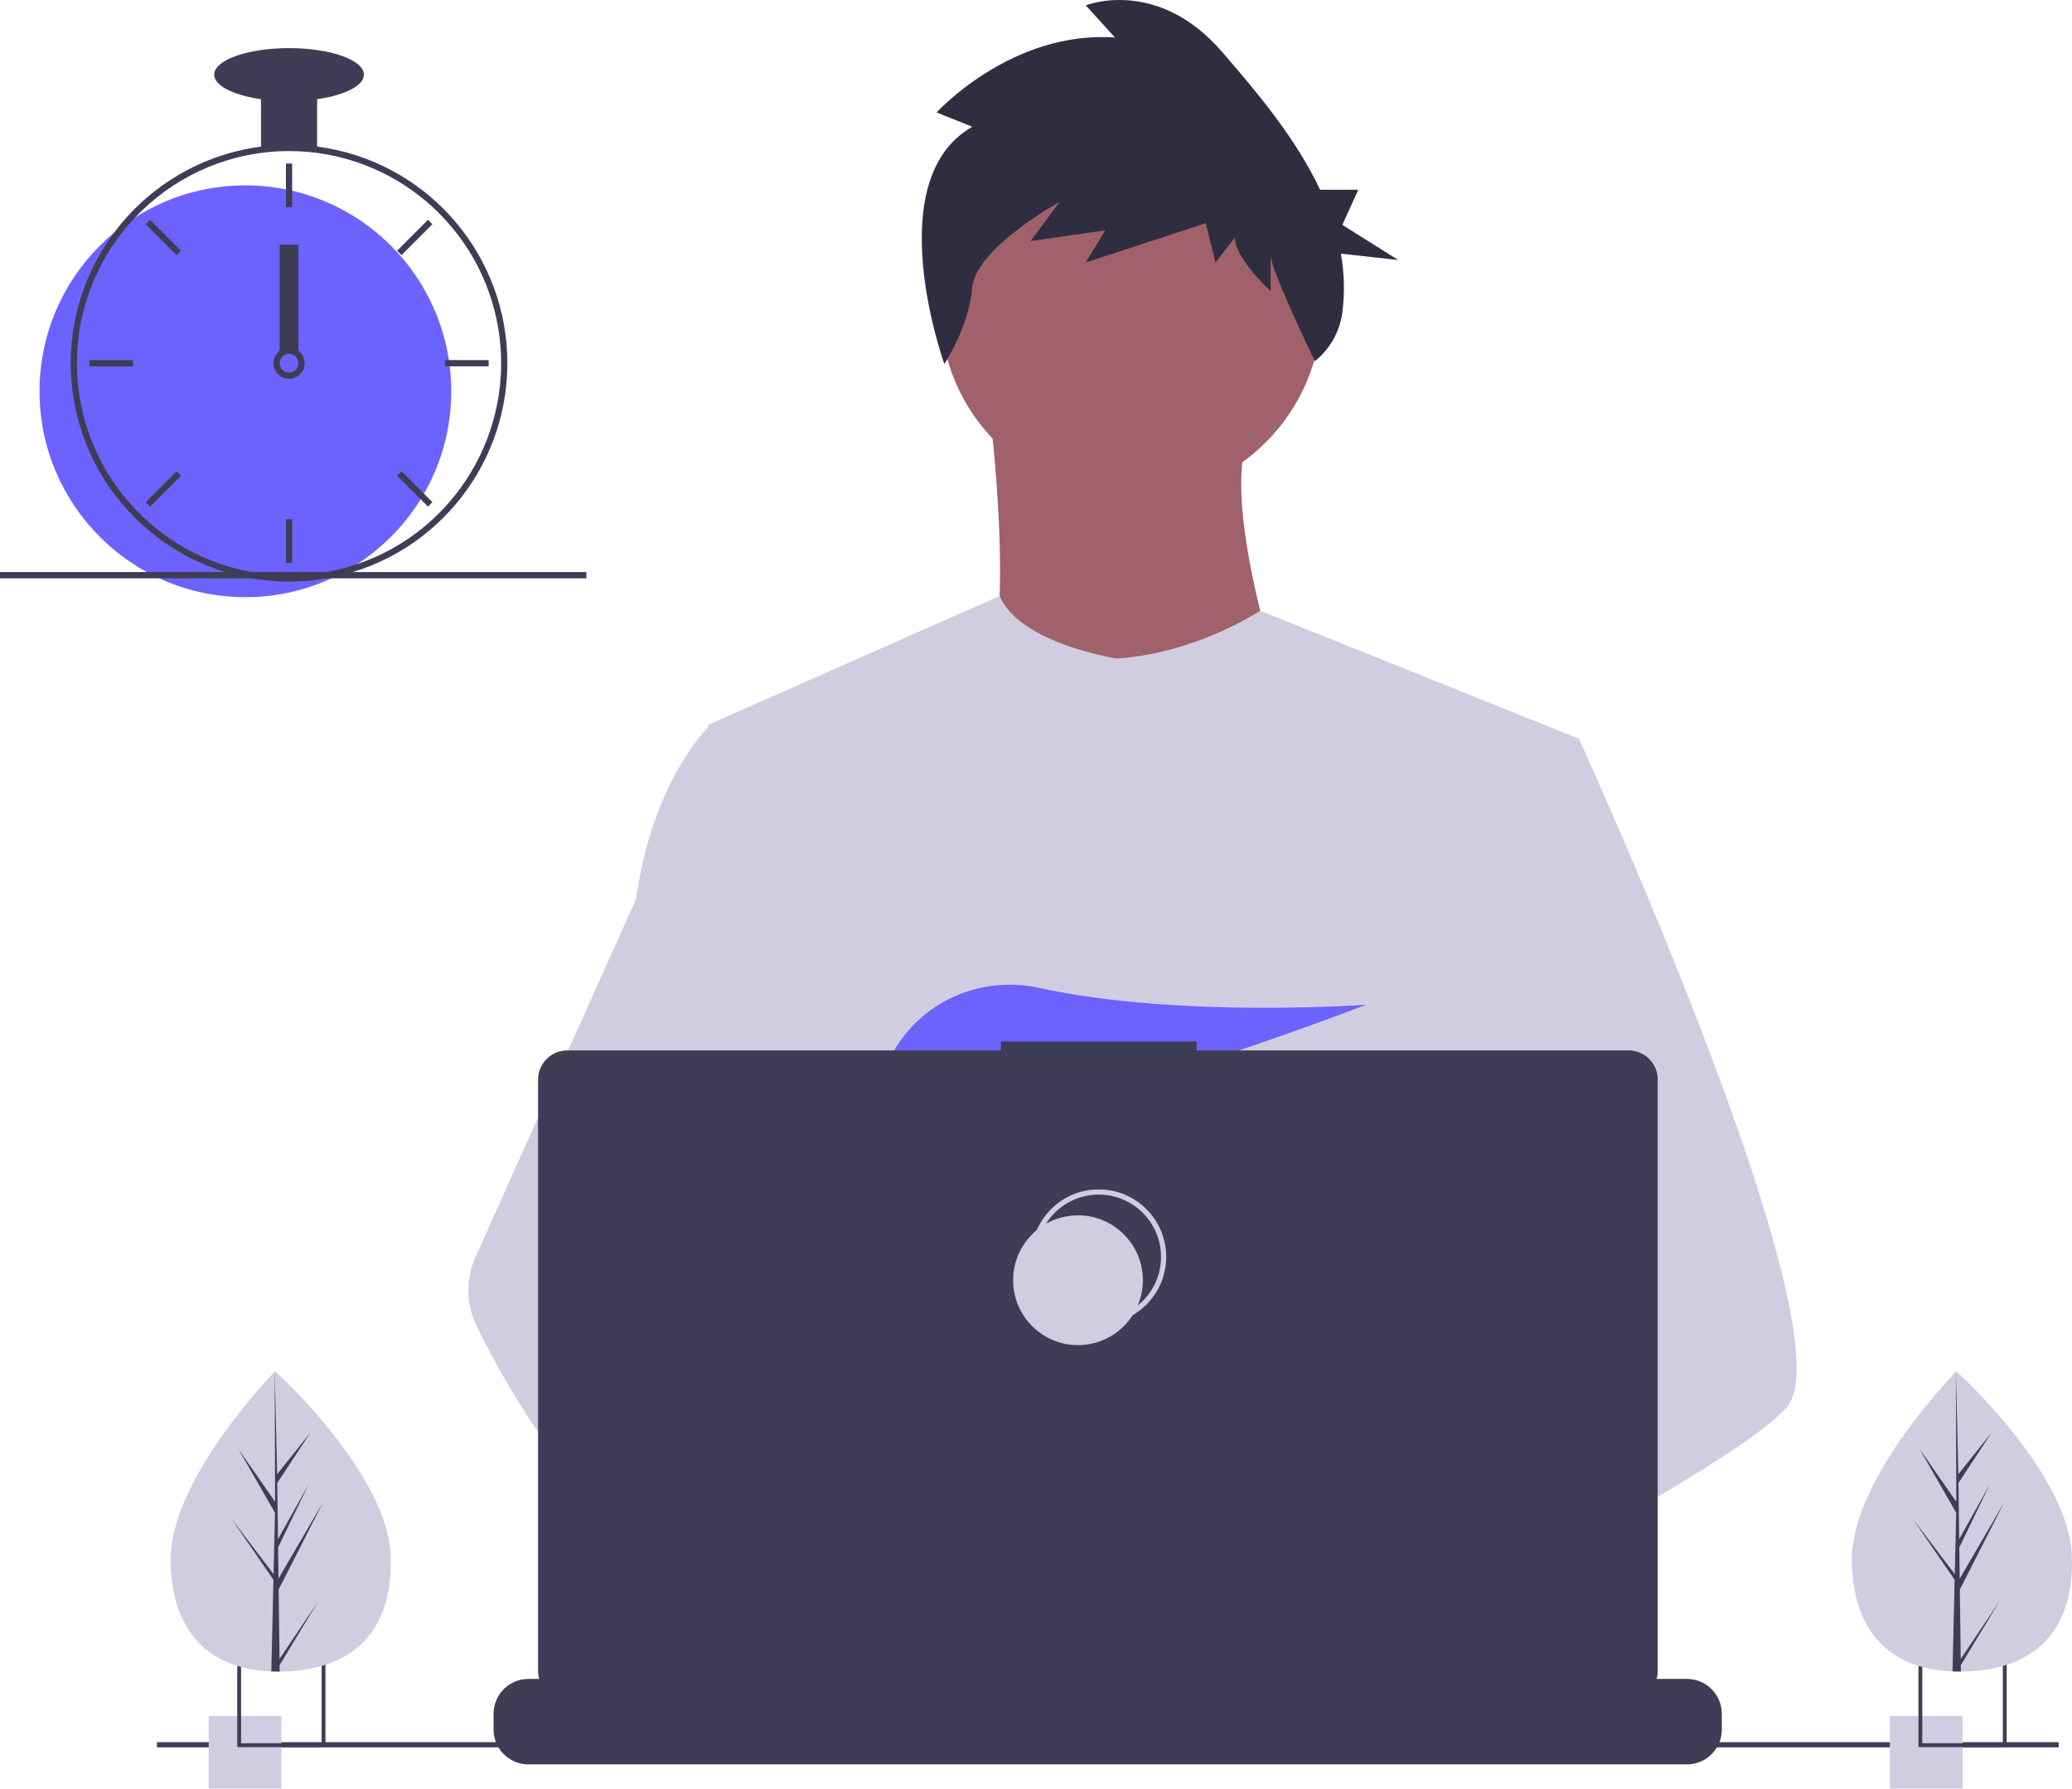
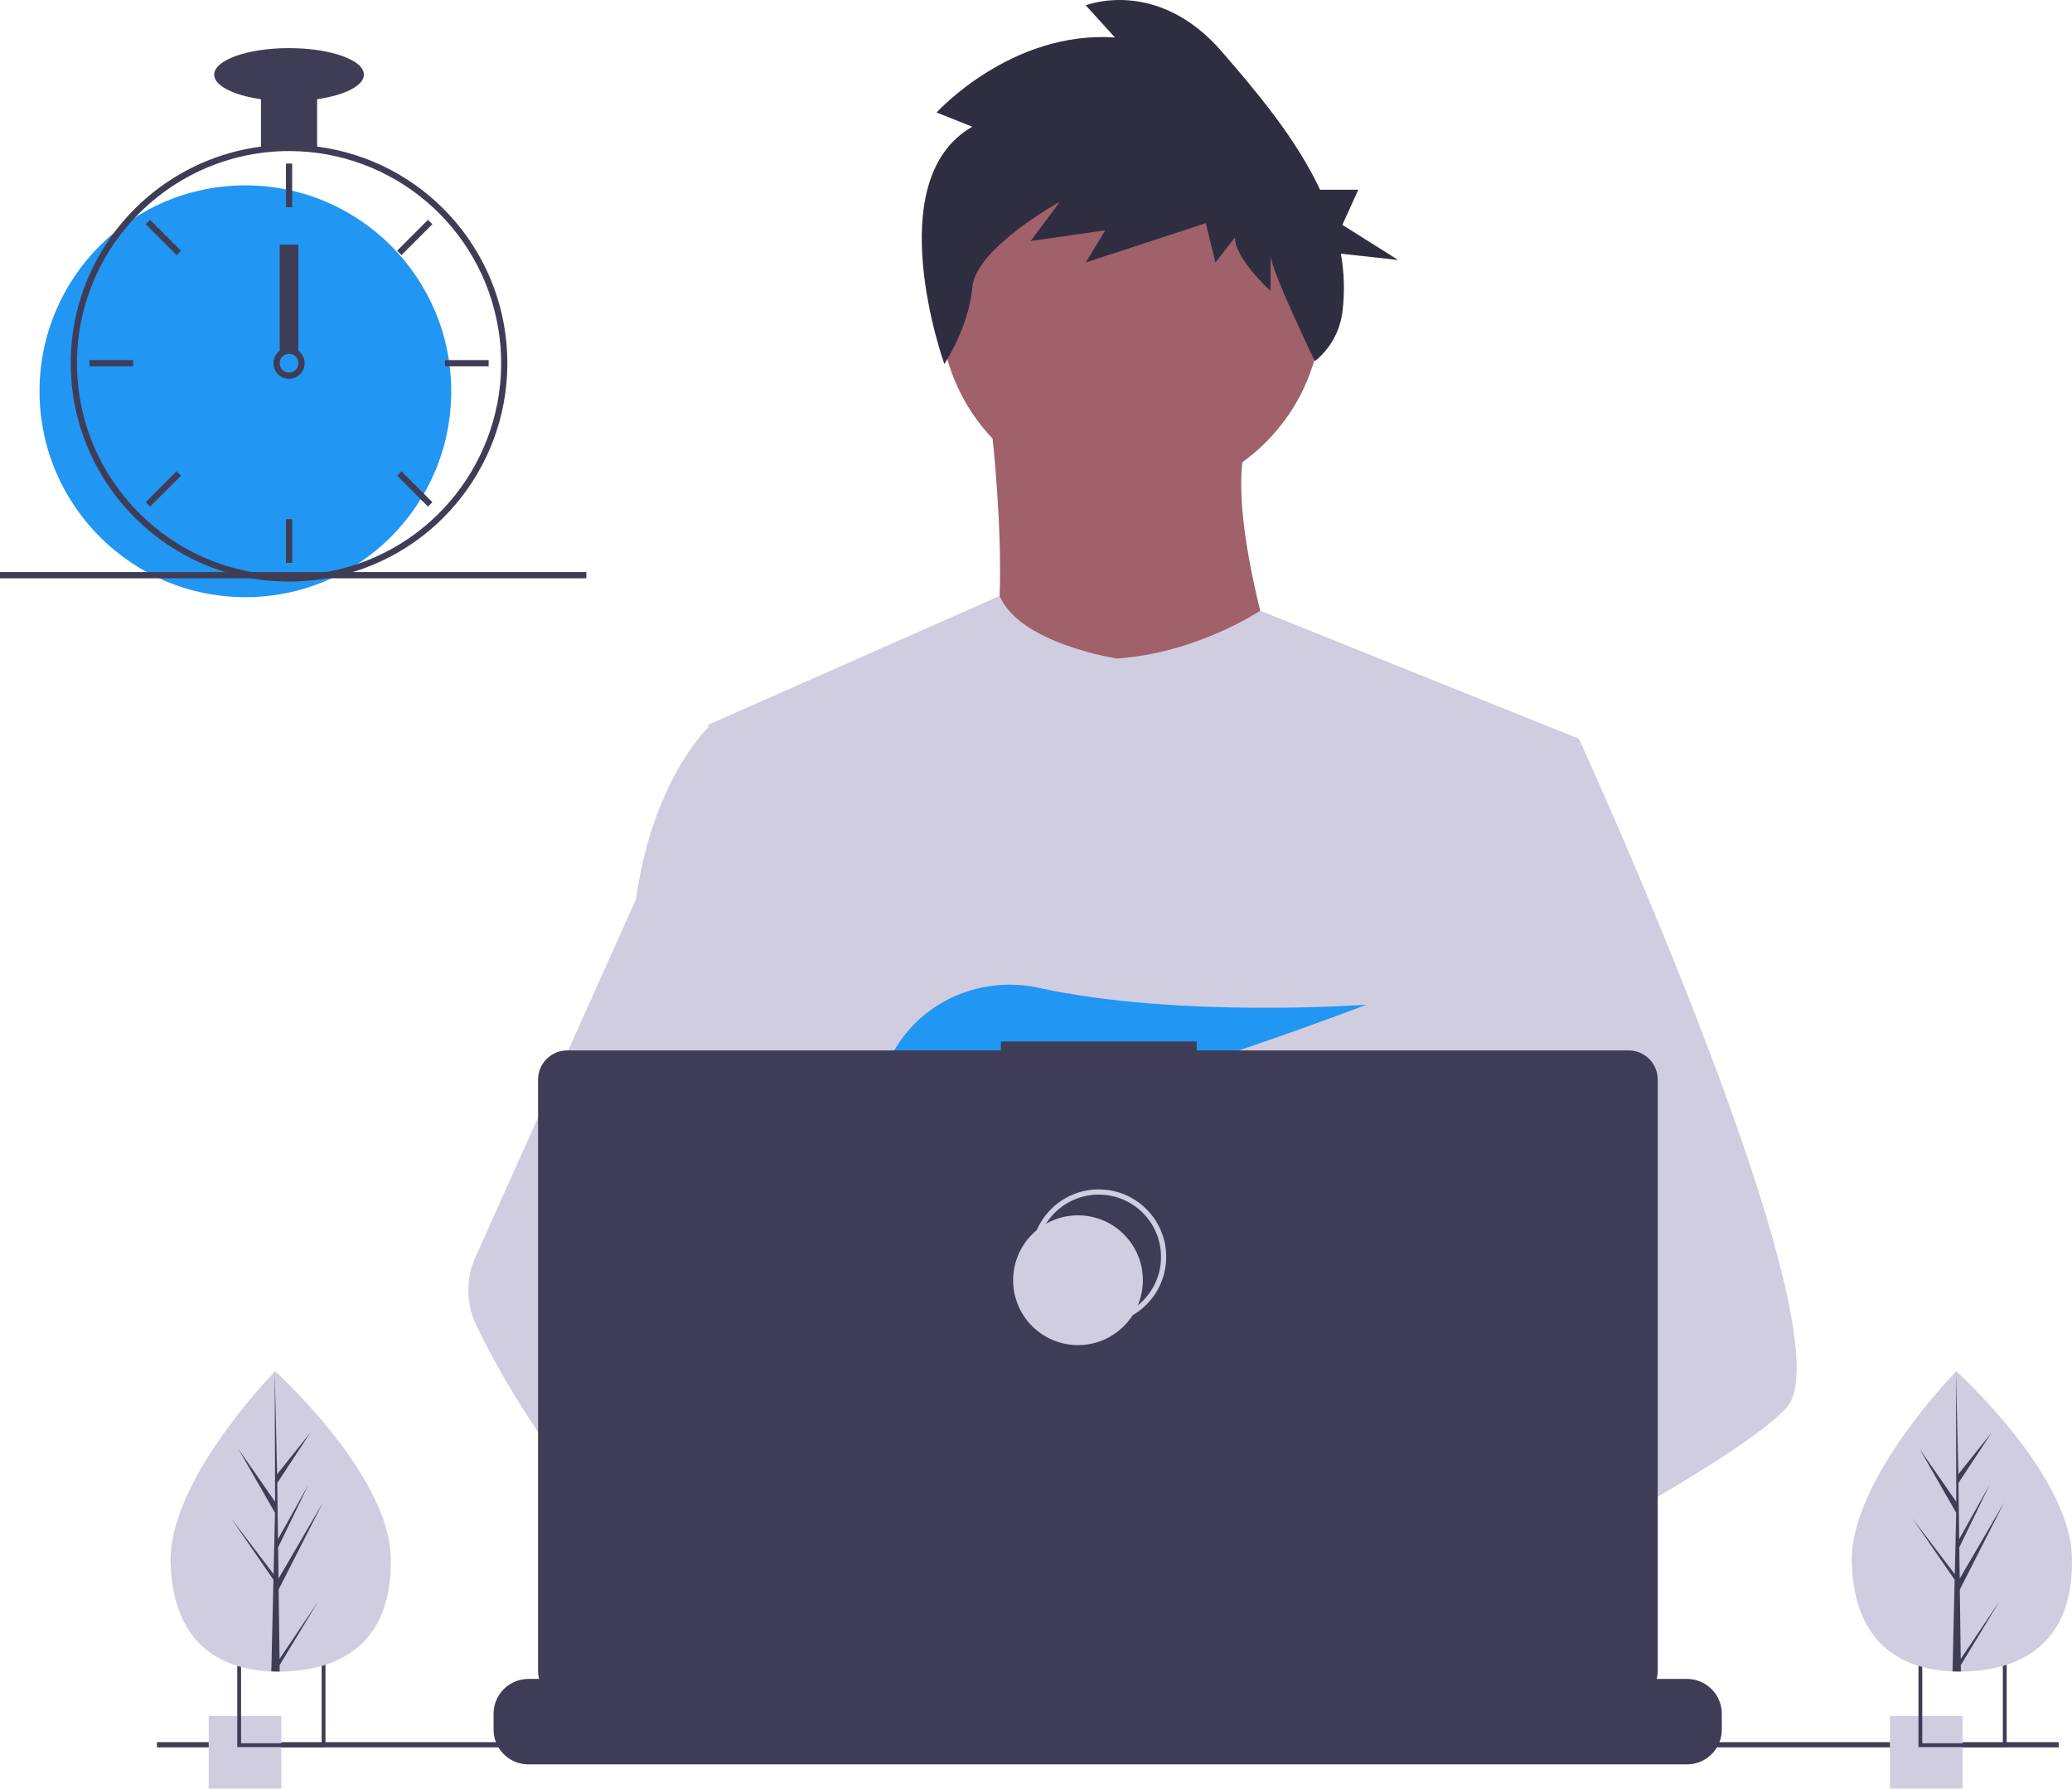
<svg xmlns="http://www.w3.org/2000/svg" id="b4850822-491f-41e2-90b8-9be7376dfe8f" data-name="Layer 1" width="798.627" height="689.223" viewBox="0 0 798.627 689.223">
  <circle cx="435.922" cy="118.405" r="73.536" fill="#a0616a" />
  <path d="M581.722,260.562s13.855,104.443-7.46,116.166,126.823,12.789,126.823,12.789S668.047,298.928,682.968,271.219Z" transform="translate(-200.6864 -105.3887)" fill="#a0616a" />
  <path d="M809.257,390.045l-12.32,56.1-26.05,118.69-.78,6.5-8.99,75.25-5.98,49.99-4.01,33.58c-24.38,12.53-42.05,21.18-42.05,21.18s-1.52-7.62-3.97-17.37c-17.11,5.13-48.77,13.64-75.6,15.34,9.77,10.89,14.26,21.12,8.17,28.67-18.38,22.76-94.26-24.92-120.8-42.7a71.841,71.841,0,0,0-.7,12.86l-20.31-15.62,2.01-35.94,3.39-60.81,4.26-76.26a80.064,80.064,0,0,1-3.37-10.03c-6.22-22.12-13.77-66.29-19.56-103.33-4.66-29.81-8.16-55-8.9-60.36-.1-.7-.15-1.06-.15-1.06l112.43-49.68c7.99,18.53,45.3,24.1,45.3,24.1,30.91-2.13,55.14-18.43,55.14-18.43Z" transform="translate(-200.6864 -105.3887)" fill="#d0cde1" />
  <path d="M717.607,730.025s-4.76,1.63-12.5,3.94c-17.11,5.13-48.77,13.64-75.6,15.34-23.1,1.48-42.62-2.08-46.19-17.15-1.53-6.48.64-11.81,5.37-16.19,14.12-13.09,51-17.78,80.25-19.39,8.26-.45,15.9-.66,22.26-.74,10.8-.14,17.88.08,17.88.08l.17.66Z" transform="translate(-200.6864 -105.3887)" fill="#a0616a" />
  <path d="M575.433,154.235,561.683,148.731s28.749-31.651,68.747-28.898l-11.25-12.385s27.499-11.009,52.498,17.89c13.141,15.191,28.346,33.048,37.825,53.163h14.725l-6.146,13.532,21.509,13.532-22.077-2.431a75.617,75.617,0,0,1,.599,22.445A29.041,29.041,0,0,1,707.48,244.576h0s-17.052-35.296-17.052-40.8V217.537s-13.749-12.385-13.749-20.642L669.179,206.528l-3.75-15.137-46.248,15.137,7.5-12.385-28.749,4.128,11.25-15.137s-32.499,17.89-33.749,33.027c-1.25,15.137-10.762,29.481-10.762,29.481S539.184,174.877,575.433,154.235Z" transform="translate(-200.6864 -105.3887)" fill="#2f2e41" />
  <path d="M889.187,647.955c-7.49,8.12-26.05,20.35-48.55,33.59-8.37,4.92-17.28,9.99-26.37,15.03-21.69,12.03-44.4,23.95-63.14,33.58-24.38,12.53-42.05,21.18-42.05,21.18s-1.52-7.62-3.97-17.37c-3.28-13.05-8.22-29.92-13.37-37.39-.18-.26-.36-.5-.54-.74-1.5-1.97-3.01-3.12-4.5-3.12l74.42-46.13,32.16-19.94-23.17-55.31-29.06-69.38,17.54-55.81,17.63-56.1h33.04s10.94,23.88,24.93,57.18c2.09,4.98,4.25,10.17,6.45,15.53C869.417,532.755,905.297,630.505,889.187,647.955Z" transform="translate(-200.6864 -105.3887)" fill="#d0cde1" />
  <path d="M637.677,777.975c-18.38,22.76-94.26-24.92-120.8-42.7-5.78-3.87-9.22-6.32-9.22-6.32l24.28-32.38,7.69-10.25s6.88,3.65,17.05,9.59c.37.22.74.44,1.12.66,8.77,5.15,19.78,11.88,30.89,19.39,15.33,10.37,30.83,22.2,40.82,33.34C639.277,760.195,643.767,770.425,637.677,777.975Z" transform="translate(-200.6864 -105.3887)" fill="#a0616a" />
  <path d="M556.677,695.915a47.782,47.782,0,0,0-8.1.66c-22.99,3.95-29.77,24.76-31.7,38.7a71.841,71.841,0,0,0-.7,12.86l-20.31-15.62-7.4-5.69c-17.81-6.21-33.68-17.24-47.44-30.25a238.482,238.482,0,0,1-31.95-37.89,334.15,334.15,0,0,1-24.72-42.4,31.184,31.184,0,0,1-.43-26.45l25.15-56.05,36.76-81.92q.405-2.925.89-5.72c7.29-41.8,26.82-60.36,26.82-60.36h14.92l9.98,60.36,12.4,74.99-8.69,28.34-20.08,65.45,19.19,20.84Z" transform="translate(-200.6864 -105.3887)" fill="#d0cde1" />
-   <path d="M573.563,521.195l12.755,14.881c4.739-.904,9.687-1.965,14.784-3.158l-3.663-11.723,8.957,10.45c53.997-13.281,120.927-39.101,120.927-39.101s-72.257,5.298-126.208-6.489c-23.871-5.215-48.431,6.618-58.226,29.002-5.694,13.011-4.799,24.283,15.394,24.283a133.375,133.375,0,0,0,20.353-1.914Z" transform="translate(-200.6864 -105.3887)" fill="#6c63ff" />
+   <path d="M573.563,521.195l12.755,14.881c4.739-.904,9.687-1.965,14.784-3.158l-3.663-11.723,8.957,10.45c53.997-13.281,120.927-39.101,120.927-39.101s-72.257,5.298-126.208-6.489c-23.871-5.215-48.431,6.618-58.226,29.002-5.694,13.011-4.799,24.283,15.394,24.283a133.375,133.375,0,0,0,20.353-1.914Z" transform="translate(-200.6864 -105.3887)" fill="#2196f3" />
  <path d="M864.337,765.775v6.07a13.34,13.34,0,0,1-.91,4.87,13.688,13.688,0,0,1-.97,2,13.437,13.437,0,0,1-11.55,6.56h-446.55a13.437,13.437,0,0,1-11.55-6.56,13.682,13.682,0,0,1-.97-2,13.34,13.34,0,0,1-.91-4.87v-6.07a13.426,13.426,0,0,1,13.43-13.43h25.74v-2.83a.559.559,0,0,1,.56-.56h13.43a.559.559,0,0,1,.56.56v2.83h8.39v-2.83a.559.559,0,0,1,.56-.56h13.43a.559.559,0,0,1,.56.56v2.83h8.4v-2.83a.559.559,0,0,1,.56-.56h13.43a.559.559,0,0,1,.56.56v2.83h8.39v-2.83a.559.559,0,0,1,.56-.56h13.43a.559.559,0,0,1,.56.56v2.83h8.39v-2.83a.559.559,0,0,1,.56-.56h13.43a.559.559,0,0,1,.56.56v2.83h8.4v-2.83a.559.559,0,0,1,.56-.56h13.43a.559.559,0,0,1,.56.56v2.83h8.39v-2.83a.559.559,0,0,1,.56-.56h105.2a.559.559,0,0,1,.56.56v2.83h8.4v-2.83a.559.559,0,0,1,.56-.56h13.43a.566.566,0,0,1,.56.56v2.83h8.39v-2.83a.559.559,0,0,1,.56-.56h13.43a.559.559,0,0,1,.56.56v2.83h8.39v-2.83a.559.559,0,0,1,.56-.56h13.43a.559.559,0,0,1,.56.56v2.83h8.4v-2.83a.559.559,0,0,1,.56-.56h13.43a.557.557,0,0,1,.55.56v2.83h8.4v-2.83a.559.559,0,0,1,.56-.56h13.43a.559.559,0,0,1,.56.56v2.83h8.39v-2.83a.559.559,0,0,1,.56-.56h13.43a.559.559,0,0,1,.56.56v2.83h39.17A13.426,13.426,0,0,1,864.337,765.775Z" transform="translate(-200.6864 -105.3887)" fill="#3f3d56" />
  <rect x="60.5" y="671.326" width="733" height="2" fill="#3f3d56" />
  <path d="M828.381,510.145H661.938v-3.431H586.466v3.431h-167.129a11.259,11.259,0,0,0-11.259,11.259V749.315a11.259,11.259,0,0,0,11.259,11.259H828.381a11.259,11.259,0,0,0,11.259-11.259V521.404A11.259,11.259,0,0,0,828.381,510.145Z" transform="translate(-200.6864 -105.3887)" fill="#3f3d56" />
  <circle cx="423.5" cy="484.326" r="25" fill="none" stroke="#d0cde1" stroke-miterlimit="10" stroke-width="2" />
  <circle cx="415.5" cy="493.326" r="25" fill="#d0cde1" />
  <rect x="80.446" y="661.223" width="28" height="28" fill="#d0cde1" />
  <path d="M292.136,744.612v34h34v-34Zm32.52,32.52h-31.05v-31.04h31.05Z" transform="translate(-200.6864 -105.3887)" fill="#3f3d56" />
  <rect x="728.446" y="661.223" width="28" height="28" fill="#d0cde1" />
  <path d="M940.136,744.612v34h34v-34Zm32.52,32.52h-31.05v-31.04h31.05Z" transform="translate(-200.6864 -105.3887)" fill="#3f3d56" />
-   <circle cx="94.58" cy="150.773" r="79.34" fill="#6c63ff" />
+   <circle cx="94.58" cy="150.773" r="79.34" fill="#2196f3" />
  <path d="M322.915,161.879a85.755,85.755,0,0,0-21.638,0A84.368,84.368,0,0,0,231.662,220.591a83.223,83.223,0,0,0-3.655,21.662c-.036,1.022-.06,2.056-.06,3.089a84.233,84.233,0,0,0,84.149,84.149c1.791,0,3.582-.06,5.349-.168a83.231,83.231,0,0,0,12.334-1.707,84.159,84.159,0,0,0-6.864-165.737Zm15.519,160.857h-.012a80.908,80.908,0,0,1-20.977,4.171c-1.767.12-3.558.18-5.349.18a81.845,81.845,0,0,1-81.745-81.745c0-1.034.024-2.068.06-3.089a81.856,81.856,0,0,1,81.685-78.655,81.749,81.749,0,0,1,26.339,159.138Z" transform="translate(-200.6864 -105.3887)" fill="#3f3d56" />
  <rect x="110.208" y="63.018" width="2.404" height="16.83" fill="#3f3d56" />
  <rect x="262.442" y="188.476" width="2.404" height="16.83" transform="translate(-262.6894 138.704) rotate(-45)" fill="#3f3d56" />
  <rect x="242.373" y="236.928" width="2.404" height="16.83" transform="translate(-202.4538 383.5287) rotate(-90)" fill="#3f3d56" />
  <rect x="262.442" y="285.379" width="2.404" height="16.83" transform="translate(41.63884 582.5743) rotate(-135)" fill="#3f3d56" />
  <rect x="359.346" y="188.476" width="2.404" height="16.83" transform="translate(275.5851 485.6705) rotate(-135)" fill="#3f3d56" />
  <rect x="379.415" y="236.928" width="2.404" height="16.83" transform="translate(-65.41128 520.5713) rotate(-90)" fill="#3f3d56" />
  <rect x="359.346" y="285.379" width="2.404" height="16.83" transform="translate(-302.8282 235.6077) rotate(-45)" fill="#3f3d56" />
  <rect x="110.208" y="200.06" width="2.404" height="16.83" fill="#3f3d56" />
  <path d="M315.703,240.534a6.011,6.011,0,0,0-7.213,0,6.187,6.187,0,0,0-1.719,2.02,6.011,6.011,0,1,0,8.932-2.02Zm-3.606,8.415a3.617,3.617,0,0,1-3.606-3.606,3.671,3.671,0,0,1,.637-2.044,3.603,3.603,0,1,1,2.969,5.65Z" transform="translate(-200.6864 -105.3887)" fill="#3f3d56" />
  <rect x="100.591" y="35.369" width="21.638" height="21.638" fill="#3f3d56" />
  <ellipse cx="111.41" cy="28.757" rx="28.851" ry="10.218" fill="#3f3d56" />
  <rect x="107.803" y="94.273" width="7.213" height="40.872" fill="#3f3d56" />
  <rect y="220.44" width="226" height="2.404" fill="#3f3d56" />
  <path d="M351.28,705.143c.933,31.95-17.735,43.659-41.163,44.343q-.816.024-1.625.029-1.63.012-3.228-.054c-21.188-.88-37.96-12.127-38.828-41.84-.898-30.75,37.269-70.703,40.133-73.658l.005-.003c.109-.113.164-.169.164-.169S350.347,673.195,351.28,705.143Z" transform="translate(-200.6864 -105.3887)" fill="#d0cde1" />
  <path d="M308.43,744.644l14.882-22.131-14.852,24.512.031,2.49q-1.63.012-3.228-.054L306.002,717.449l-.02-.247.027-.048.071-3.025-16.298-23.663,16.279,21.399.058.639.558-24.186-14.077-24.533,14.117,20.284-.147-50.108 0-.167.005.164.934,39.491,12.829-16.041-12.787,19.444.28,21.634,11.806-21.114-11.762,24.295.156,12.03,17.169-29.411-17.117,33.608Z" transform="translate(-200.6864 -105.3887)" fill="#3f3d56" />
  <path d="M999.28,705.143c.933,31.95-17.735,43.659-41.163,44.343q-.816.024-1.625.029-1.63.012-3.228-.054c-21.188-.88-37.96-12.127-38.828-41.84-.898-30.75,37.269-70.703,40.133-73.658l.005-.003c.109-.113.164-.169.164-.169S998.347,673.195,999.28,705.143Z" transform="translate(-200.6864 -105.3887)" fill="#d0cde1" />
  <path d="M956.43,744.644l14.882-22.131-14.852,24.512.031,2.49q-1.63.012-3.228-.054L954.002,717.449l-.02-.247.027-.048.071-3.025-16.298-23.663,16.279,21.399.058.639.558-24.186-14.077-24.533,14.117,20.284-.147-50.108 0-.167.005.164.934,39.491,12.829-16.041-12.787,19.444.28,21.634,11.806-21.114-11.762,24.295.156,12.03,17.169-29.411-17.117,33.608Z" transform="translate(-200.6864 -105.3887)" fill="#3f3d56" />
</svg>
